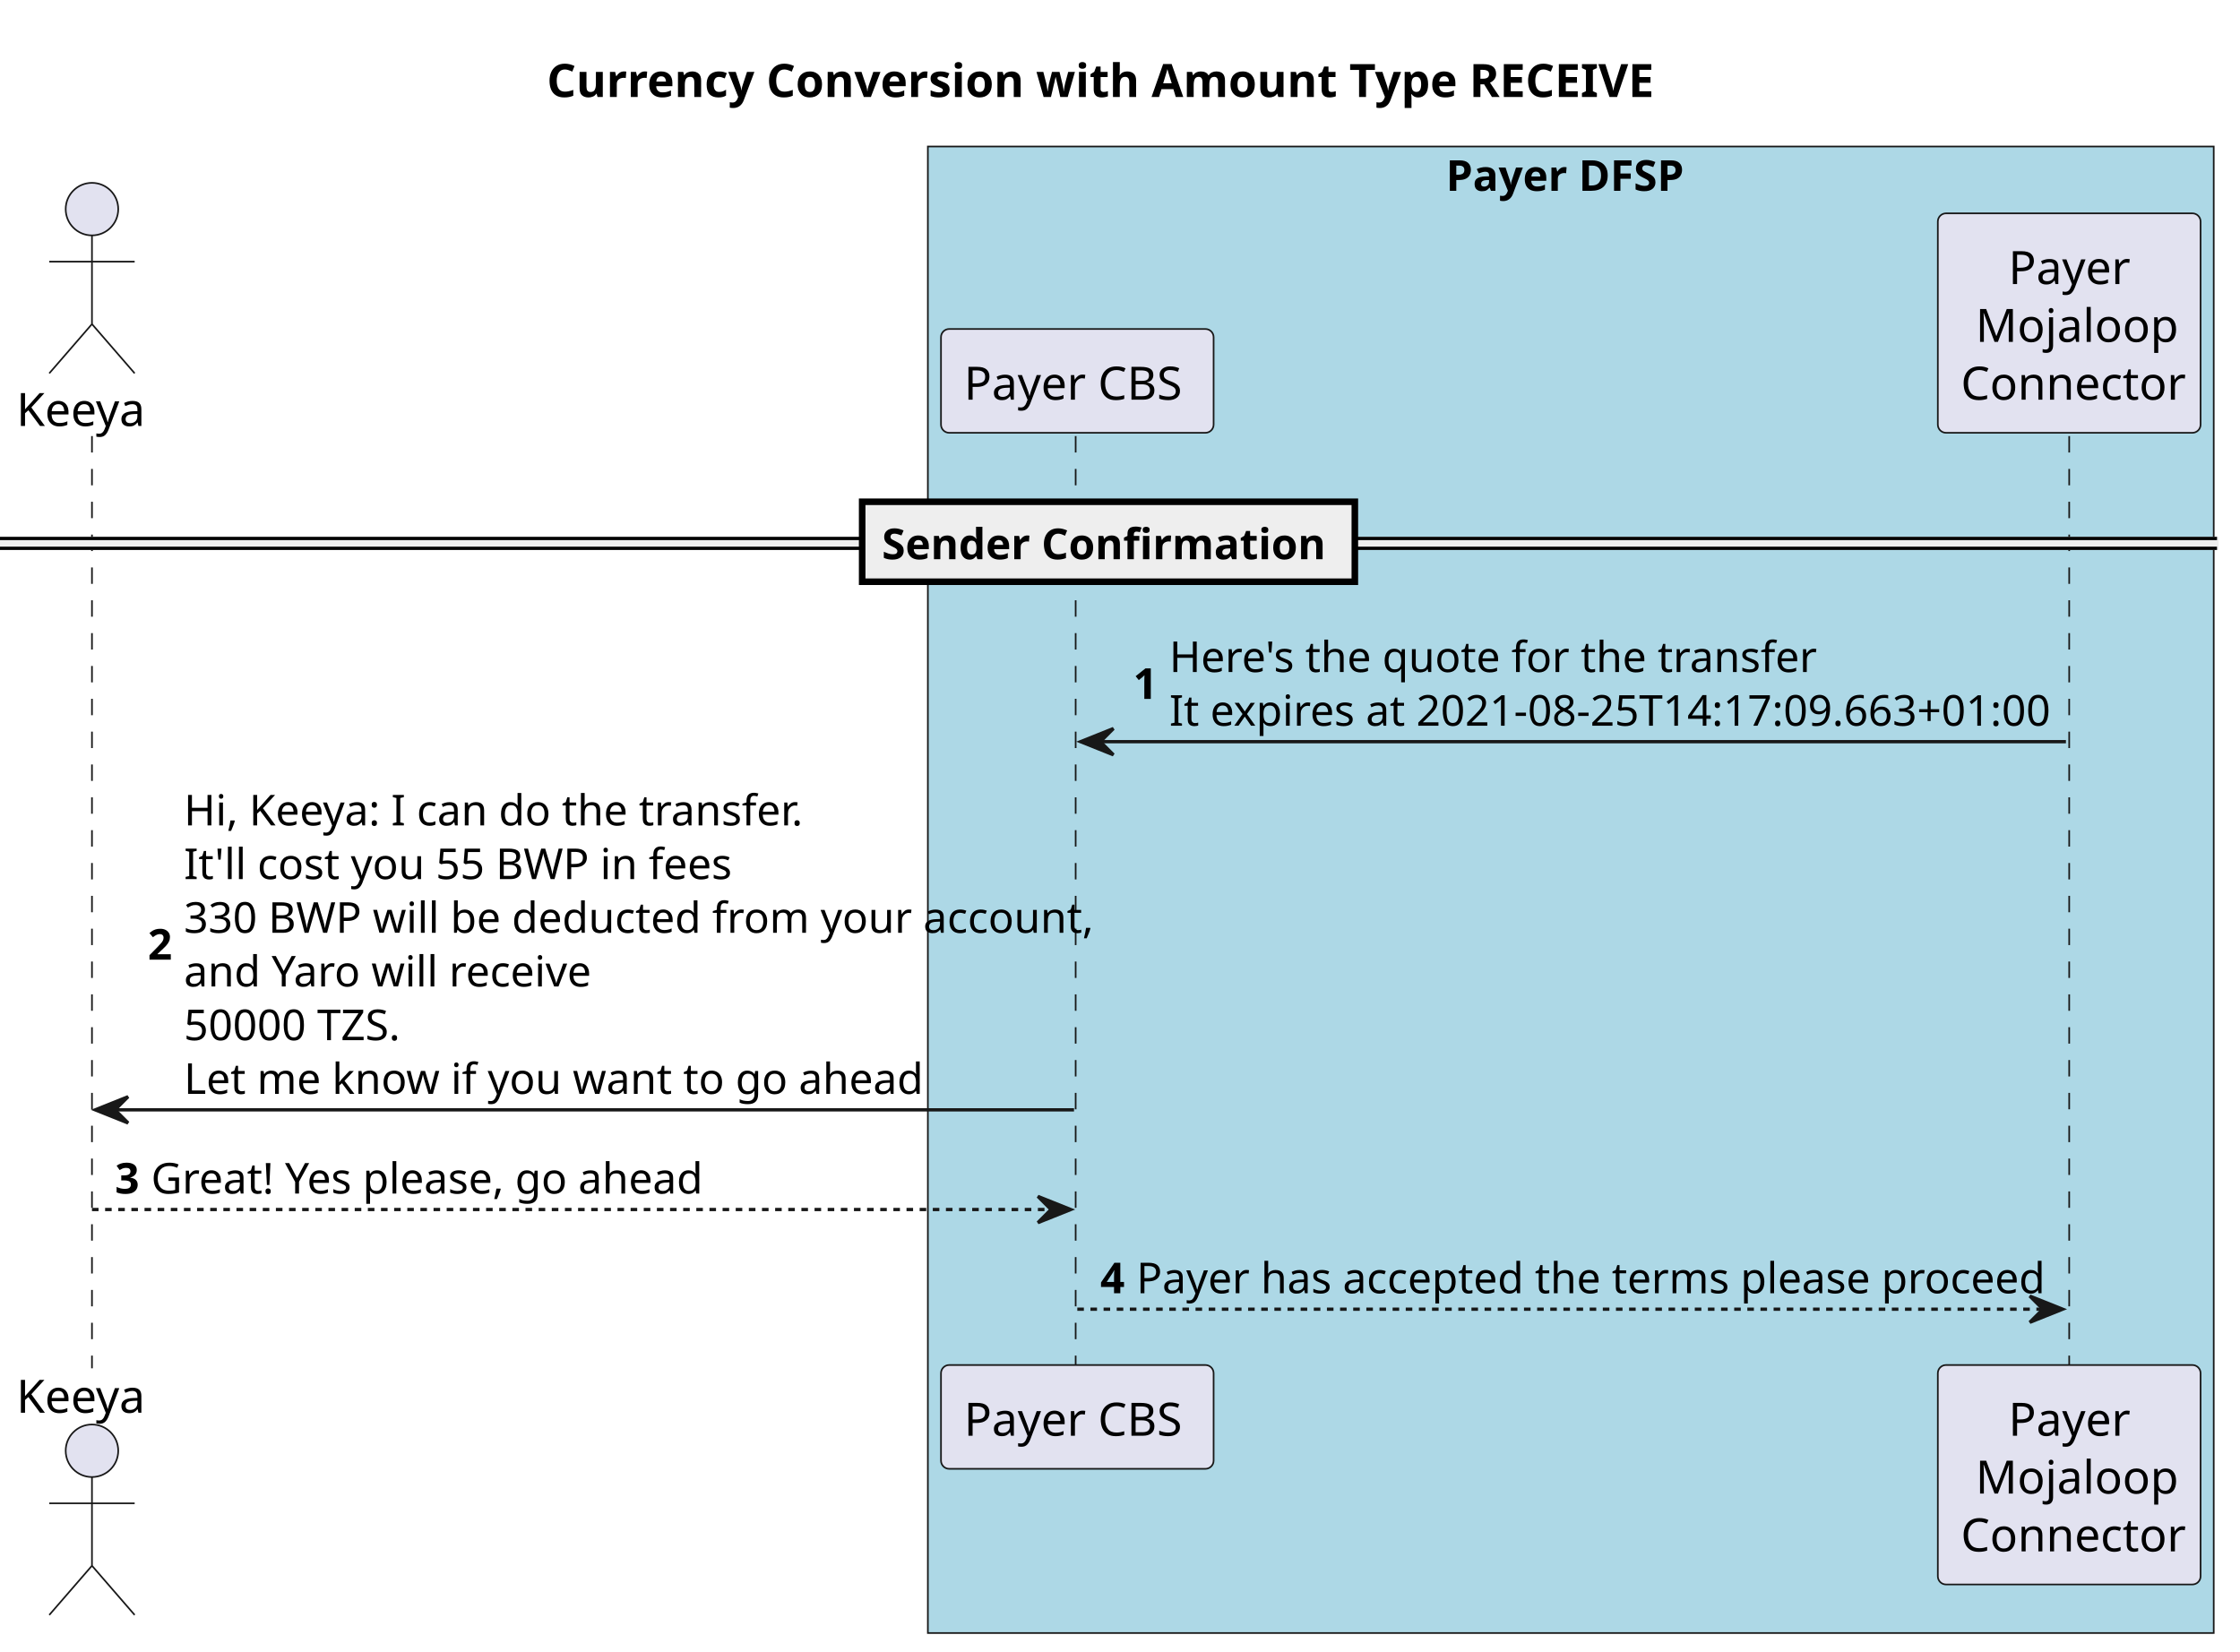
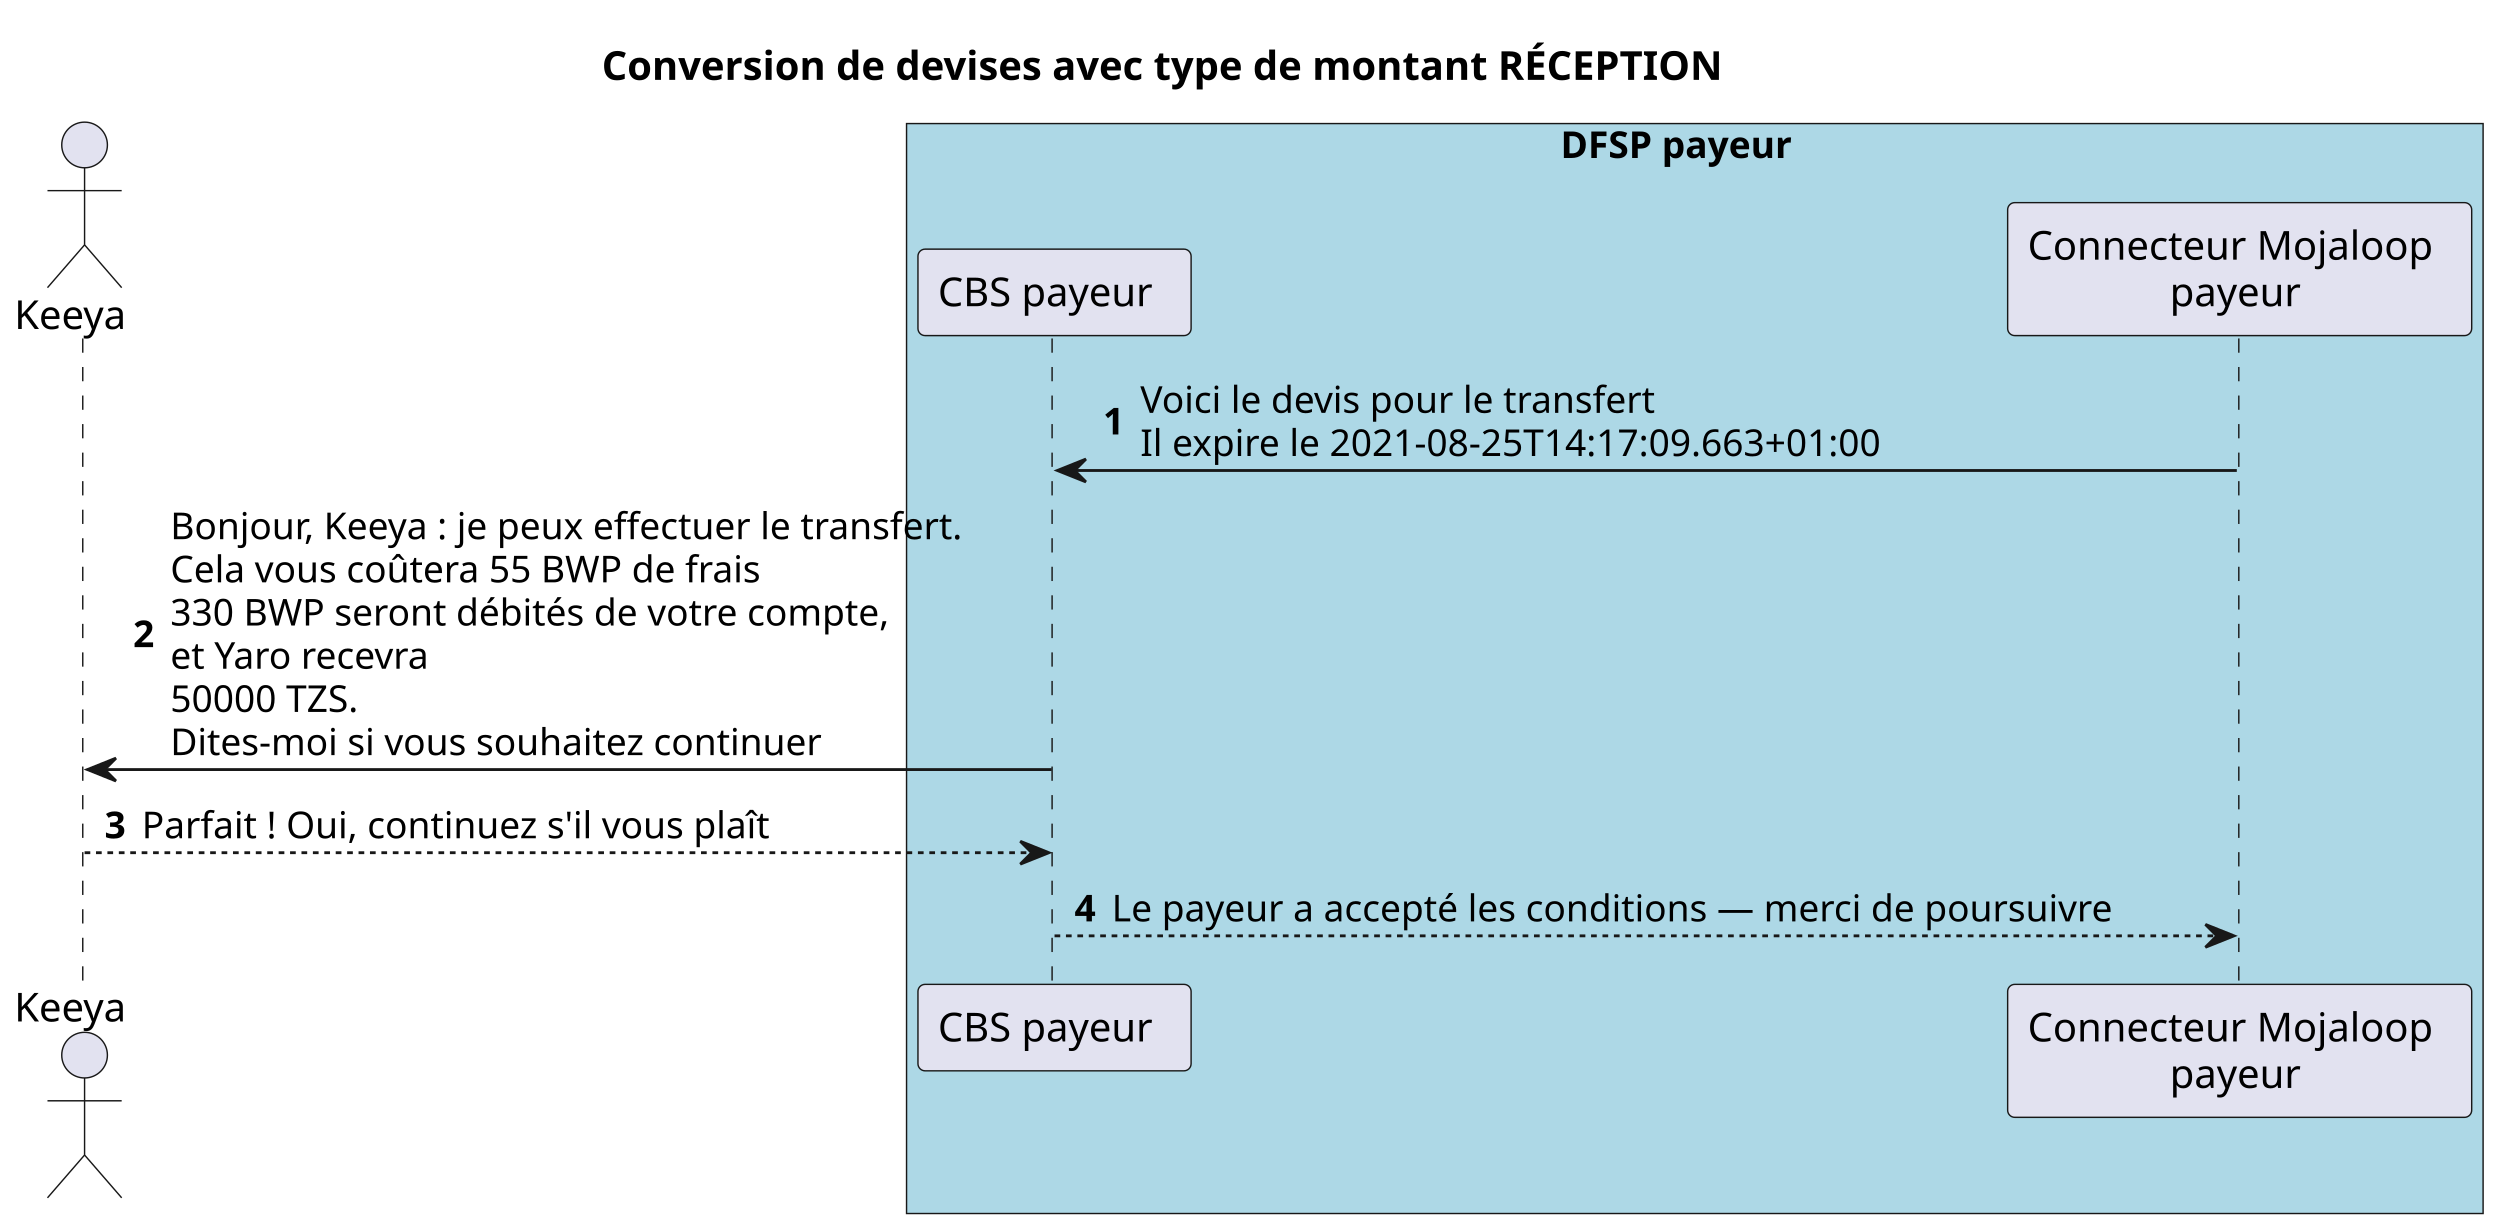
- <svg xmlns="http://www.w3.org/2000/svg" contentStyleType="text/css" height="503px" preserveAspectRatio="none" style="width:682px;height:503px;background:#FFFFFF;" version="1.1" viewBox="0 0 682 503" width="682px" zoomAndPan="magnify">
+ <svg xmlns="http://www.w3.org/2000/svg" contentStyleType="text/css" height="431px" preserveAspectRatio="none" style="width:876px;height:431px;background:#FFFFFF;" version="1.1" viewBox="0 0 876 431" width="876px" zoomAndPan="magnify">
  <defs />
  <g>
-     <text fill="#000000" font-family="sans-serif" font-size="14" font-weight="bold" lengthAdjust="spacing" textLength="341" x="166.5" y="29.533">Currency Conversion with Amount Type RECEIVE</text>
-     <rect fill="#ADD8E6" height="452.656" style="stroke:#181818;stroke-width:0.5;" width="391.5" x="282.5" y="44.609" />
-     <text fill="#000000" font-family="sans-serif" font-size="13" font-weight="bold" lengthAdjust="spacing" textLength="76" x="440.25" y="58.105">Payer DFSP</text>
-     <line style="stroke:#181818;stroke-width:0.5;stroke-dasharray:5.0,5.0;" x1="28" x2="28" y1="132.789" y2="416.656" />
-     <line style="stroke:#181818;stroke-width:0.5;stroke-dasharray:5.0,5.0;" x1="327.5" x2="327.5" y1="132.789" y2="416.656" />
-     <line style="stroke:#181818;stroke-width:0.5;stroke-dasharray:5.0,5.0;" x1="630" x2="630" y1="132.789" y2="416.656" />
-     <text fill="#000000" font-family="sans-serif" font-size="14" lengthAdjust="spacing" textLength="40" x="5" y="129.713">Keeya</text>
-     <ellipse cx="28" cy="63.68" fill="#E2E2F0" rx="8" ry="8" style="stroke:#181818;stroke-width:0.5;" />
-     <path d="M28,71.68 L28,98.68 M15,79.68 L41,79.68 M28,98.68 L15,113.68 M28,98.68 L41,113.68 " fill="none" style="stroke:#181818;stroke-width:0.5;" />
-     <text fill="#000000" font-family="sans-serif" font-size="14" lengthAdjust="spacing" textLength="40" x="5" y="430.19">Keeya</text>
-     <ellipse cx="28" cy="441.766" fill="#E2E2F0" rx="8" ry="8" style="stroke:#181818;stroke-width:0.5;" />
-     <path d="M28,449.766 L28,476.766 M15,457.766 L41,457.766 M28,476.766 L15,491.766 M28,476.766 L41,491.766 " fill="none" style="stroke:#181818;stroke-width:0.5;" />
-     <rect fill="#E2E2F0" height="31.609" rx="2.5" ry="2.5" style="stroke:#181818;stroke-width:0.5;" width="83" x="286.5" y="100.18" />
-     <text fill="#000000" font-family="sans-serif" font-size="14" lengthAdjust="spacing" textLength="69" x="293.5" y="121.713">Payer CBS</text>
-     <rect fill="#E2E2F0" height="31.609" rx="2.5" ry="2.5" style="stroke:#181818;stroke-width:0.5;" width="83" x="286.5" y="415.656" />
-     <text fill="#000000" font-family="sans-serif" font-size="14" lengthAdjust="spacing" textLength="69" x="293.5" y="437.19">Payer CBS</text>
-     <rect fill="#E2E2F0" height="66.828" rx="2.5" ry="2.5" style="stroke:#181818;stroke-width:0.5;" width="80" x="590" y="64.961" />
-     <text fill="#000000" font-family="sans-serif" font-size="14" lengthAdjust="spacing" textLength="37" x="611.5" y="86.494">Payer</text>
-     <text fill="#000000" font-family="sans-serif" font-size="14" lengthAdjust="spacing" textLength="57" x="601.5" y="104.103">Mojaloop</text>
-     <text fill="#000000" font-family="sans-serif" font-size="14" lengthAdjust="spacing" textLength="66" x="597" y="121.713">Connector</text>
-     <rect fill="#E2E2F0" height="66.828" rx="2.5" ry="2.5" style="stroke:#181818;stroke-width:0.5;" width="80" x="590" y="415.656" />
-     <text fill="#000000" font-family="sans-serif" font-size="14" lengthAdjust="spacing" textLength="37" x="611.5" y="437.19">Payer</text>
-     <text fill="#000000" font-family="sans-serif" font-size="14" lengthAdjust="spacing" textLength="57" x="601.5" y="454.799">Mojaloop</text>
-     <text fill="#000000" font-family="sans-serif" font-size="14" lengthAdjust="spacing" textLength="66" x="597" y="472.408">Connector</text>
-     <rect fill="#EEEEEE" height="3" style="stroke:#EEEEEE;stroke-width:1.0;" width="675" x="0" y="163.965" />
-     <line style="stroke:#000000;stroke-width:1.0;" x1="0" x2="675" y1="163.965" y2="163.965" />
-     <line style="stroke:#000000;stroke-width:1.0;" x1="0" x2="675" y1="166.965" y2="166.965" />
-     <rect fill="#EEEEEE" height="24.352" style="stroke:#000000;stroke-width:2.0;" width="150" x="262.5" y="152.789" />
-     <text fill="#000000" font-family="sans-serif" font-size="13" font-weight="bold" lengthAdjust="spacing" textLength="132" x="268.5" y="170.284">Sender Confirmation</text>
-     <polygon fill="#181818" points="339,221.844,329,225.844,339,229.844,335,225.844" style="stroke:#181818;stroke-width:1.0;" />
-     <line style="stroke:#181818;stroke-width:1.0;" x1="333" x2="629" y1="225.844" y2="225.844" />
-     <text fill="#000000" font-family="sans-serif" font-size="13" font-weight="bold" lengthAdjust="spacing" textLength="7" x="345" y="212.811">1</text>
-     <text fill="#000000" font-family="sans-serif" font-size="13" lengthAdjust="spacing" textLength="181" x="356" y="204.636">Here's the quote for the transfer</text>
-     <text fill="#000000" font-family="sans-serif" font-size="13" lengthAdjust="spacing" textLength="258" x="356" y="220.987">It expires at 2021-08-25T14:17:09.663+01:00</text>
-     <polygon fill="#181818" points="39,333.953,29,337.953,39,341.953,35,337.953" style="stroke:#181818;stroke-width:1.0;" />
-     <line style="stroke:#181818;stroke-width:1.0;" x1="33" x2="327" y1="337.953" y2="337.953" />
-     <text fill="#000000" font-family="sans-serif" font-size="13" font-weight="bold" lengthAdjust="spacing" textLength="7" x="45" y="292.218">2</text>
-     <text fill="#000000" font-family="sans-serif" font-size="13" lengthAdjust="spacing" textLength="184" x="56" y="251.339">Hi, Keeya: I can do the transfer.</text>
-     <text fill="#000000" font-family="sans-serif" font-size="13" lengthAdjust="spacing" textLength="164" x="56" y="267.69">It'll cost you 55 BWP in fees</text>
-     <text fill="#000000" font-family="sans-serif" font-size="13" lengthAdjust="spacing" textLength="265" x="56" y="284.042">330 BWP will be deducted from your account,</text>
-     <text fill="#000000" font-family="sans-serif" font-size="13" lengthAdjust="spacing" textLength="118" x="56" y="300.394">and Yaro will receive</text>
-     <text fill="#000000" font-family="sans-serif" font-size="13" lengthAdjust="spacing" textLength="66" x="56" y="316.745">50000 TZS.</text>
-     <text fill="#000000" font-family="sans-serif" font-size="13" lengthAdjust="spacing" textLength="212" x="56" y="333.097">Let me know if you want to go ahead</text>
-     <polygon fill="#181818" points="316,364.305,326,368.305,316,372.305,320,368.305" style="stroke:#181818;stroke-width:1.0;" />
-     <line style="stroke:#181818;stroke-width:1.0;stroke-dasharray:2.0,2.0;" x1="28" x2="322" y1="368.305" y2="368.305" />
-     <text fill="#000000" font-family="sans-serif" font-size="13" font-weight="bold" lengthAdjust="spacing" textLength="7" x="35" y="363.448">3</text>
-     <text fill="#000000" font-family="sans-serif" font-size="13" lengthAdjust="spacing" textLength="165" x="46" y="363.448">Great! Yes please, go ahead</text>
-     <polygon fill="#181818" points="618,394.656,628,398.656,618,402.656,622,398.656" style="stroke:#181818;stroke-width:1.0;" />
-     <line style="stroke:#181818;stroke-width:1.0;stroke-dasharray:2.0,2.0;" x1="328" x2="624" y1="398.656" y2="398.656" />
-     <text fill="#000000" font-family="sans-serif" font-size="13" font-weight="bold" lengthAdjust="spacing" textLength="7" x="335" y="393.8">4</text>
-     <text fill="#000000" font-family="sans-serif" font-size="13" lengthAdjust="spacing" textLength="267" x="346" y="393.8">Payer has accepted the terms please proceed</text>
+     <text fill="#000000" font-family="sans-serif" font-size="14" font-weight="bold" lengthAdjust="spacing" textLength="448.349" x="210.865" y="27.995">Conversion de devises avec type de montant RÉCEPTION</text>
+     <rect fill="#ADD8E6" height="381.922" style="stroke:#181818;stroke-width:0.5;" width="552.425" x="317.654" y="43.297" />
+     <text fill="#000000" font-family="sans-serif" font-size="13" font-weight="bold" lengthAdjust="spacing" textLength="94.123" x="546.805" y="55.364">DFSP payeur</text>
+     <line style="stroke:#181818;stroke-width:0.5;stroke-dasharray:5.0,5.0;" x1="29" x2="29" y1="118.594" y2="345.922" />
+     <line style="stroke:#181818;stroke-width:0.5;stroke-dasharray:5.0,5.0;" x1="368.654" x2="368.654" y1="118.594" y2="345.922" />
+     <line style="stroke:#181818;stroke-width:0.5;stroke-dasharray:5.0,5.0;" x1="784.48" x2="784.48" y1="118.594" y2="345.922" />
+     <text fill="#000000" font-family="sans-serif" font-size="14" lengthAdjust="spacing" textLength="43.272" x="5" y="115.292">Keeya</text>
+     <ellipse cx="29.636" cy="50.797" fill="#E2E2F0" rx="8" ry="8" style="stroke:#181818;stroke-width:0.5;" />
+     <path d="M29.636,58.797 L29.636,85.797 M16.636,66.797 L42.636,66.797 M29.636,85.797 L16.636,100.797 M29.636,85.797 L42.636,100.797 " fill="none" style="stroke:#181818;stroke-width:0.5;" />
+     <text fill="#000000" font-family="sans-serif" font-size="14" lengthAdjust="spacing" textLength="43.272" x="5" y="357.917">Keeya</text>
+     <ellipse cx="29.636" cy="369.719" fill="#E2E2F0" rx="8" ry="8" style="stroke:#181818;stroke-width:0.5;" />
+     <path d="M29.636,377.719 L29.636,404.719 M16.636,385.719 L42.636,385.719 M29.636,404.719 L16.636,419.719 M29.636,404.719 L42.636,419.719 " fill="none" style="stroke:#181818;stroke-width:0.5;" />
+     <rect fill="#E2E2F0" height="30.297" rx="2.5" ry="2.5" style="stroke:#181818;stroke-width:0.5;" width="95.71" x="321.654" y="87.297" />
+     <text fill="#000000" font-family="sans-serif" font-size="14" lengthAdjust="spacing" textLength="81.71" x="328.654" y="107.292">CBS payeur</text>
+     <rect fill="#E2E2F0" height="30.297" rx="2.5" ry="2.5" style="stroke:#181818;stroke-width:0.5;" width="95.71" x="321.654" y="344.922" />
+     <text fill="#000000" font-family="sans-serif" font-size="14" lengthAdjust="spacing" textLength="81.71" x="328.654" y="364.917">CBS payeur</text>
+     <rect fill="#E2E2F0" height="46.594" rx="2.5" ry="2.5" style="stroke:#181818;stroke-width:0.5;" width="162.6" x="703.48" y="71" />
+     <text fill="#000000" font-family="sans-serif" font-size="14" lengthAdjust="spacing" textLength="148.6" x="710.48" y="90.995">Connecteur Mojaloop</text>
+     <text fill="#000000" font-family="sans-serif" font-size="14" lengthAdjust="spacing" textLength="48.993" x="760.283" y="107.292">payeur</text>
+     <rect fill="#E2E2F0" height="46.594" rx="2.5" ry="2.5" style="stroke:#181818;stroke-width:0.5;" width="162.6" x="703.48" y="344.922" />
+     <text fill="#000000" font-family="sans-serif" font-size="14" lengthAdjust="spacing" textLength="148.6" x="710.48" y="364.917">Connecteur Mojaloop</text>
+     <text fill="#000000" font-family="sans-serif" font-size="14" lengthAdjust="spacing" textLength="48.993" x="760.283" y="381.214">payeur</text>
+     <polygon fill="#181818" points="380.509,160.859,370.509,164.859,380.509,168.859,376.509,164.859" style="stroke:#181818;stroke-width:1.0;" />
+     <line style="stroke:#181818;stroke-width:1.0;" x1="374.509" x2="783.779" y1="164.859" y2="164.859" />
+     <text fill="#000000" font-family="sans-serif" font-size="13" font-weight="bold" lengthAdjust="spacing" textLength="9.045" x="386.509" y="152.227">1</text>
+     <text fill="#000000" font-family="sans-serif" font-size="13" lengthAdjust="spacing" textLength="195.654" x="399.554" y="144.661">Voici le devis pour le transfert</text>
+     <text fill="#000000" font-family="sans-serif" font-size="13" lengthAdjust="spacing" textLength="291.529" x="399.554" y="159.793">Il expire le 2021-08-25T14:17:09.663+01:00</text>
+     <polygon fill="#181818" points="40.636,265.656,30.636,269.656,40.636,273.656,36.636,269.656" style="stroke:#181818;stroke-width:1.0;" />
+     <line style="stroke:#181818;stroke-width:1.0;" x1="34.636" x2="368.509" y1="269.656" y2="269.656" />
+     <text fill="#000000" font-family="sans-serif" font-size="13" font-weight="bold" lengthAdjust="spacing" textLength="9.045" x="46.636" y="226.758">2</text>
+     <text fill="#000000" font-family="sans-serif" font-size="13" lengthAdjust="spacing" textLength="302.828" x="59.681" y="188.926">Bonjour, Keeya : je peux effectuer le transfert.</text>
+     <text fill="#000000" font-family="sans-serif" font-size="13" lengthAdjust="spacing" textLength="224.529" x="59.681" y="204.059">Cela vous coûtera 55 BWP de frais</text>
+     <text fill="#000000" font-family="sans-serif" font-size="13" lengthAdjust="spacing" textLength="272.188" x="59.681" y="219.192">330 BWP seront débités de votre compte,</text>
+     <text fill="#000000" font-family="sans-serif" font-size="13" lengthAdjust="spacing" textLength="100.058" x="59.681" y="234.325">et Yaro recevra</text>
+     <text fill="#000000" font-family="sans-serif" font-size="13" lengthAdjust="spacing" textLength="74.718" x="59.681" y="249.458">50000 TZS.</text>
+     <text fill="#000000" font-family="sans-serif" font-size="13" lengthAdjust="spacing" textLength="244.556" x="59.681" y="264.59">Dites-moi si vous souhaitez continuer</text>
+     <polygon fill="#181818" points="357.509,294.789,367.509,298.789,357.509,302.789,361.509,298.789" style="stroke:#181818;stroke-width:1.0;" />
+     <line style="stroke:#181818;stroke-width:1.0;stroke-dasharray:2.0,2.0;" x1="29.636" x2="363.509" y1="298.789" y2="298.789" />
+     <text fill="#000000" font-family="sans-serif" font-size="13" font-weight="bold" lengthAdjust="spacing" textLength="9.045" x="36.636" y="293.723">3</text>
+     <text fill="#000000" font-family="sans-serif" font-size="13" lengthAdjust="spacing" textLength="238.742" x="49.681" y="293.723">Parfait ! Oui, continuez s'il vous plaît</text>
+     <polygon fill="#181818" points="772.779,323.922,782.779,327.922,772.779,331.922,776.779,327.922" style="stroke:#181818;stroke-width:1.0;" />
+     <line style="stroke:#181818;stroke-width:1.0;stroke-dasharray:2.0,2.0;" x1="369.509" x2="778.779" y1="327.922" y2="327.922" />
+     <text fill="#000000" font-family="sans-serif" font-size="13" font-weight="bold" lengthAdjust="spacing" textLength="9.045" x="376.509" y="322.856">4</text>
+     <text fill="#000000" font-family="sans-serif" font-size="13" lengthAdjust="spacing" textLength="378.225" x="389.554" y="322.856">Le payeur a accepté les conditions — merci de poursuivre</text>
  </g>
</svg>
